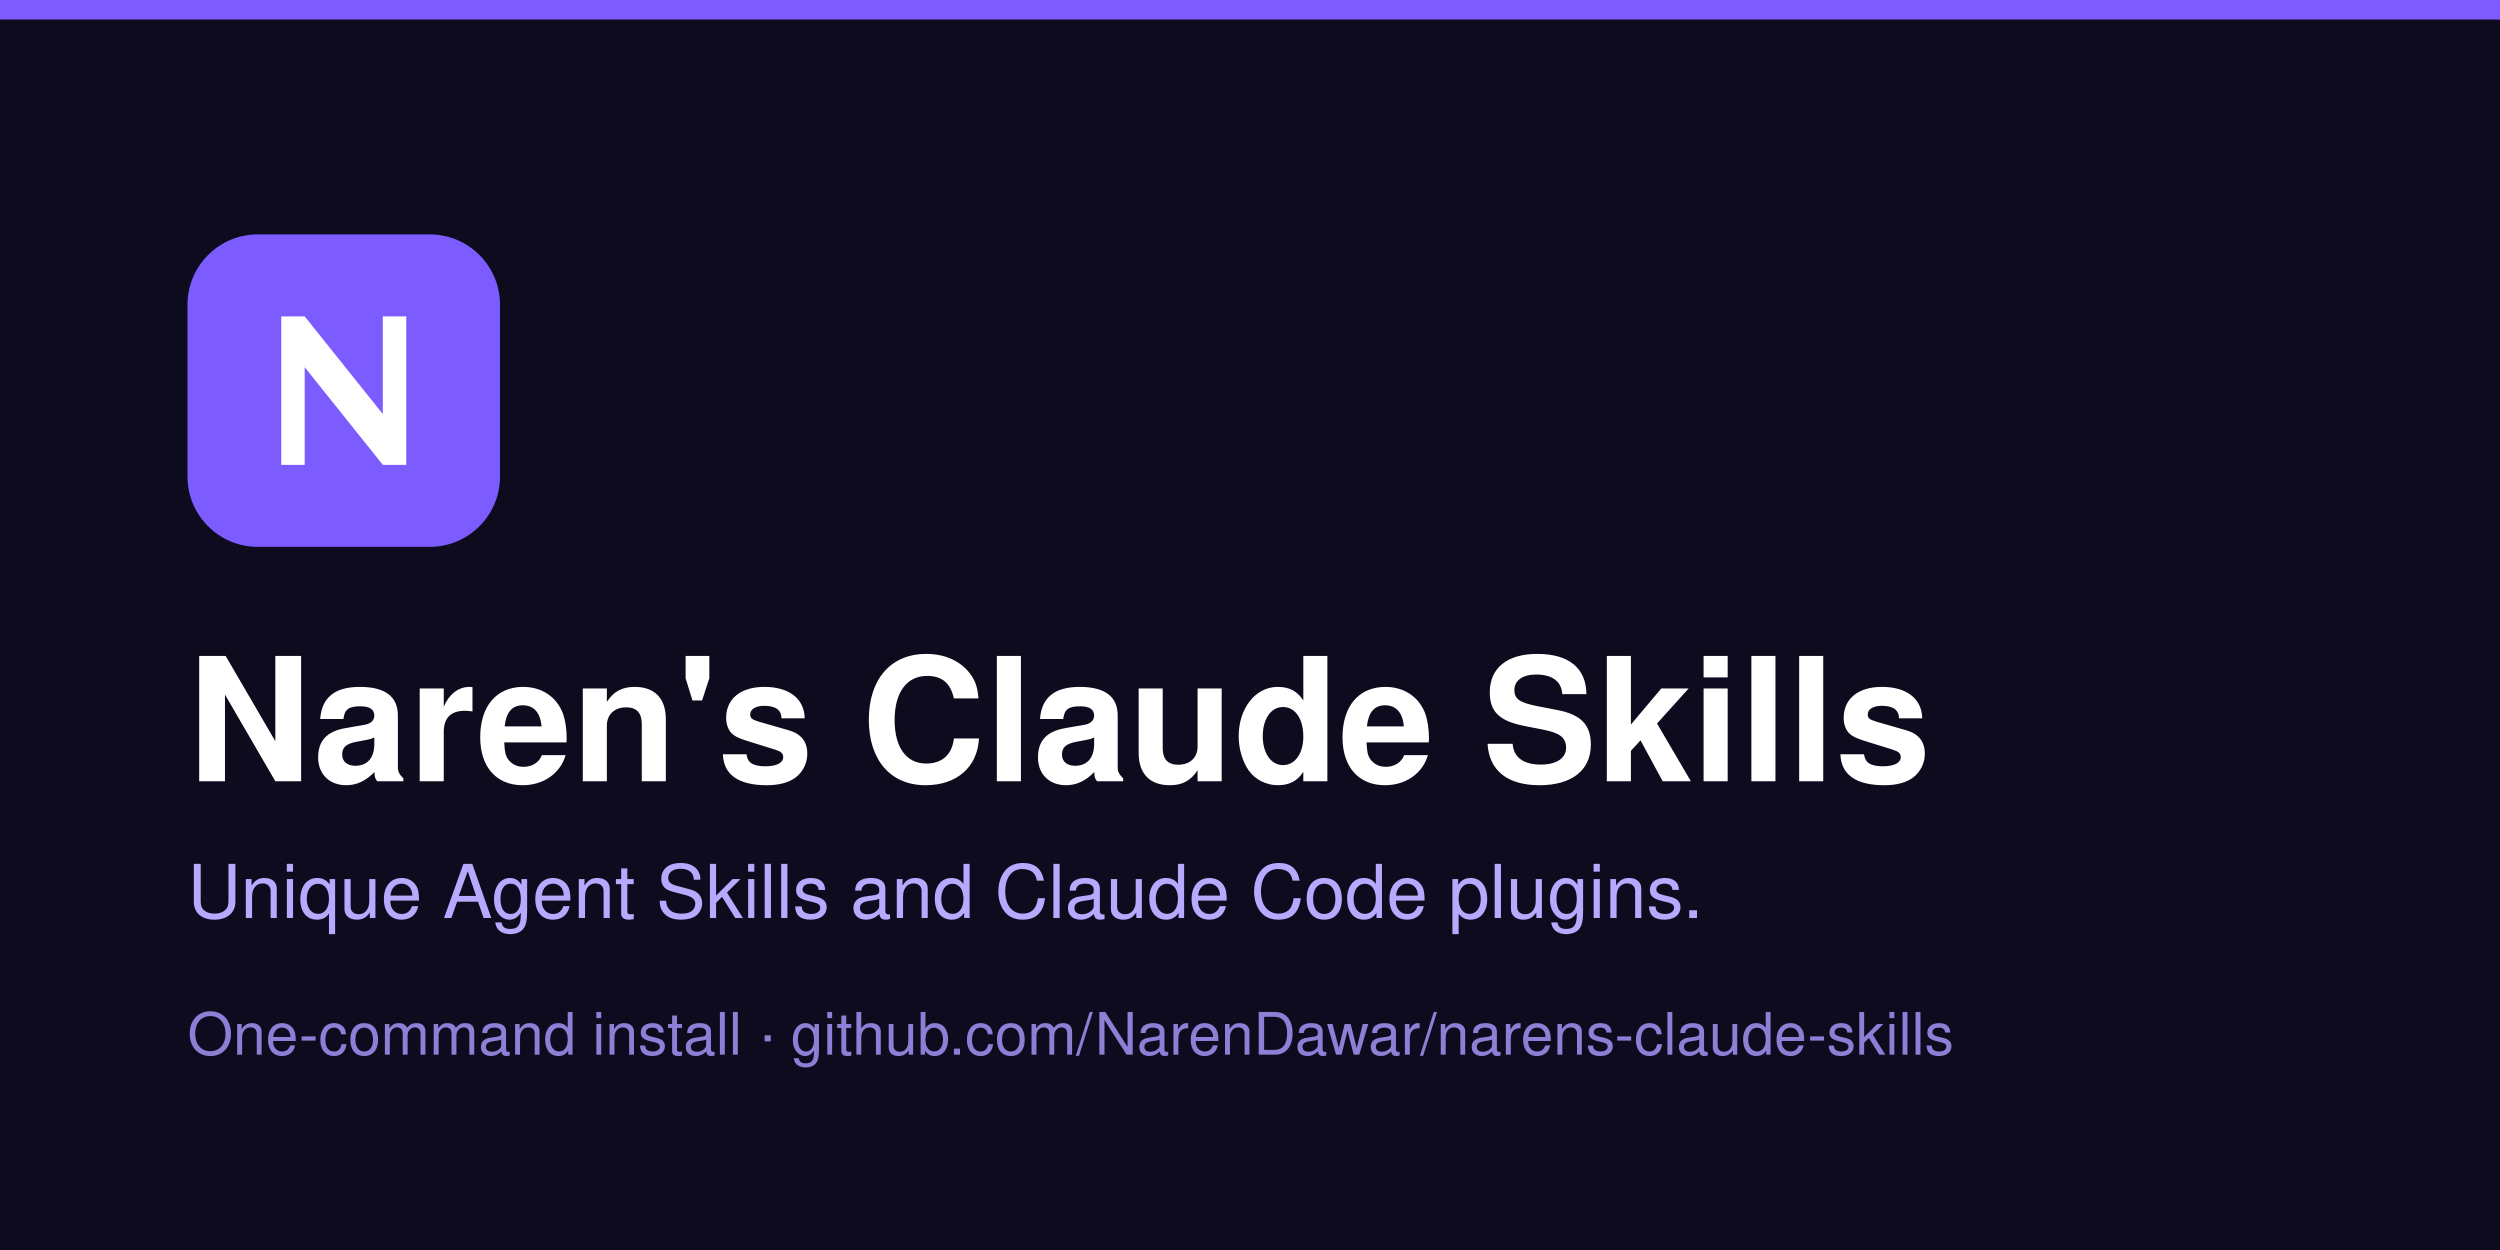
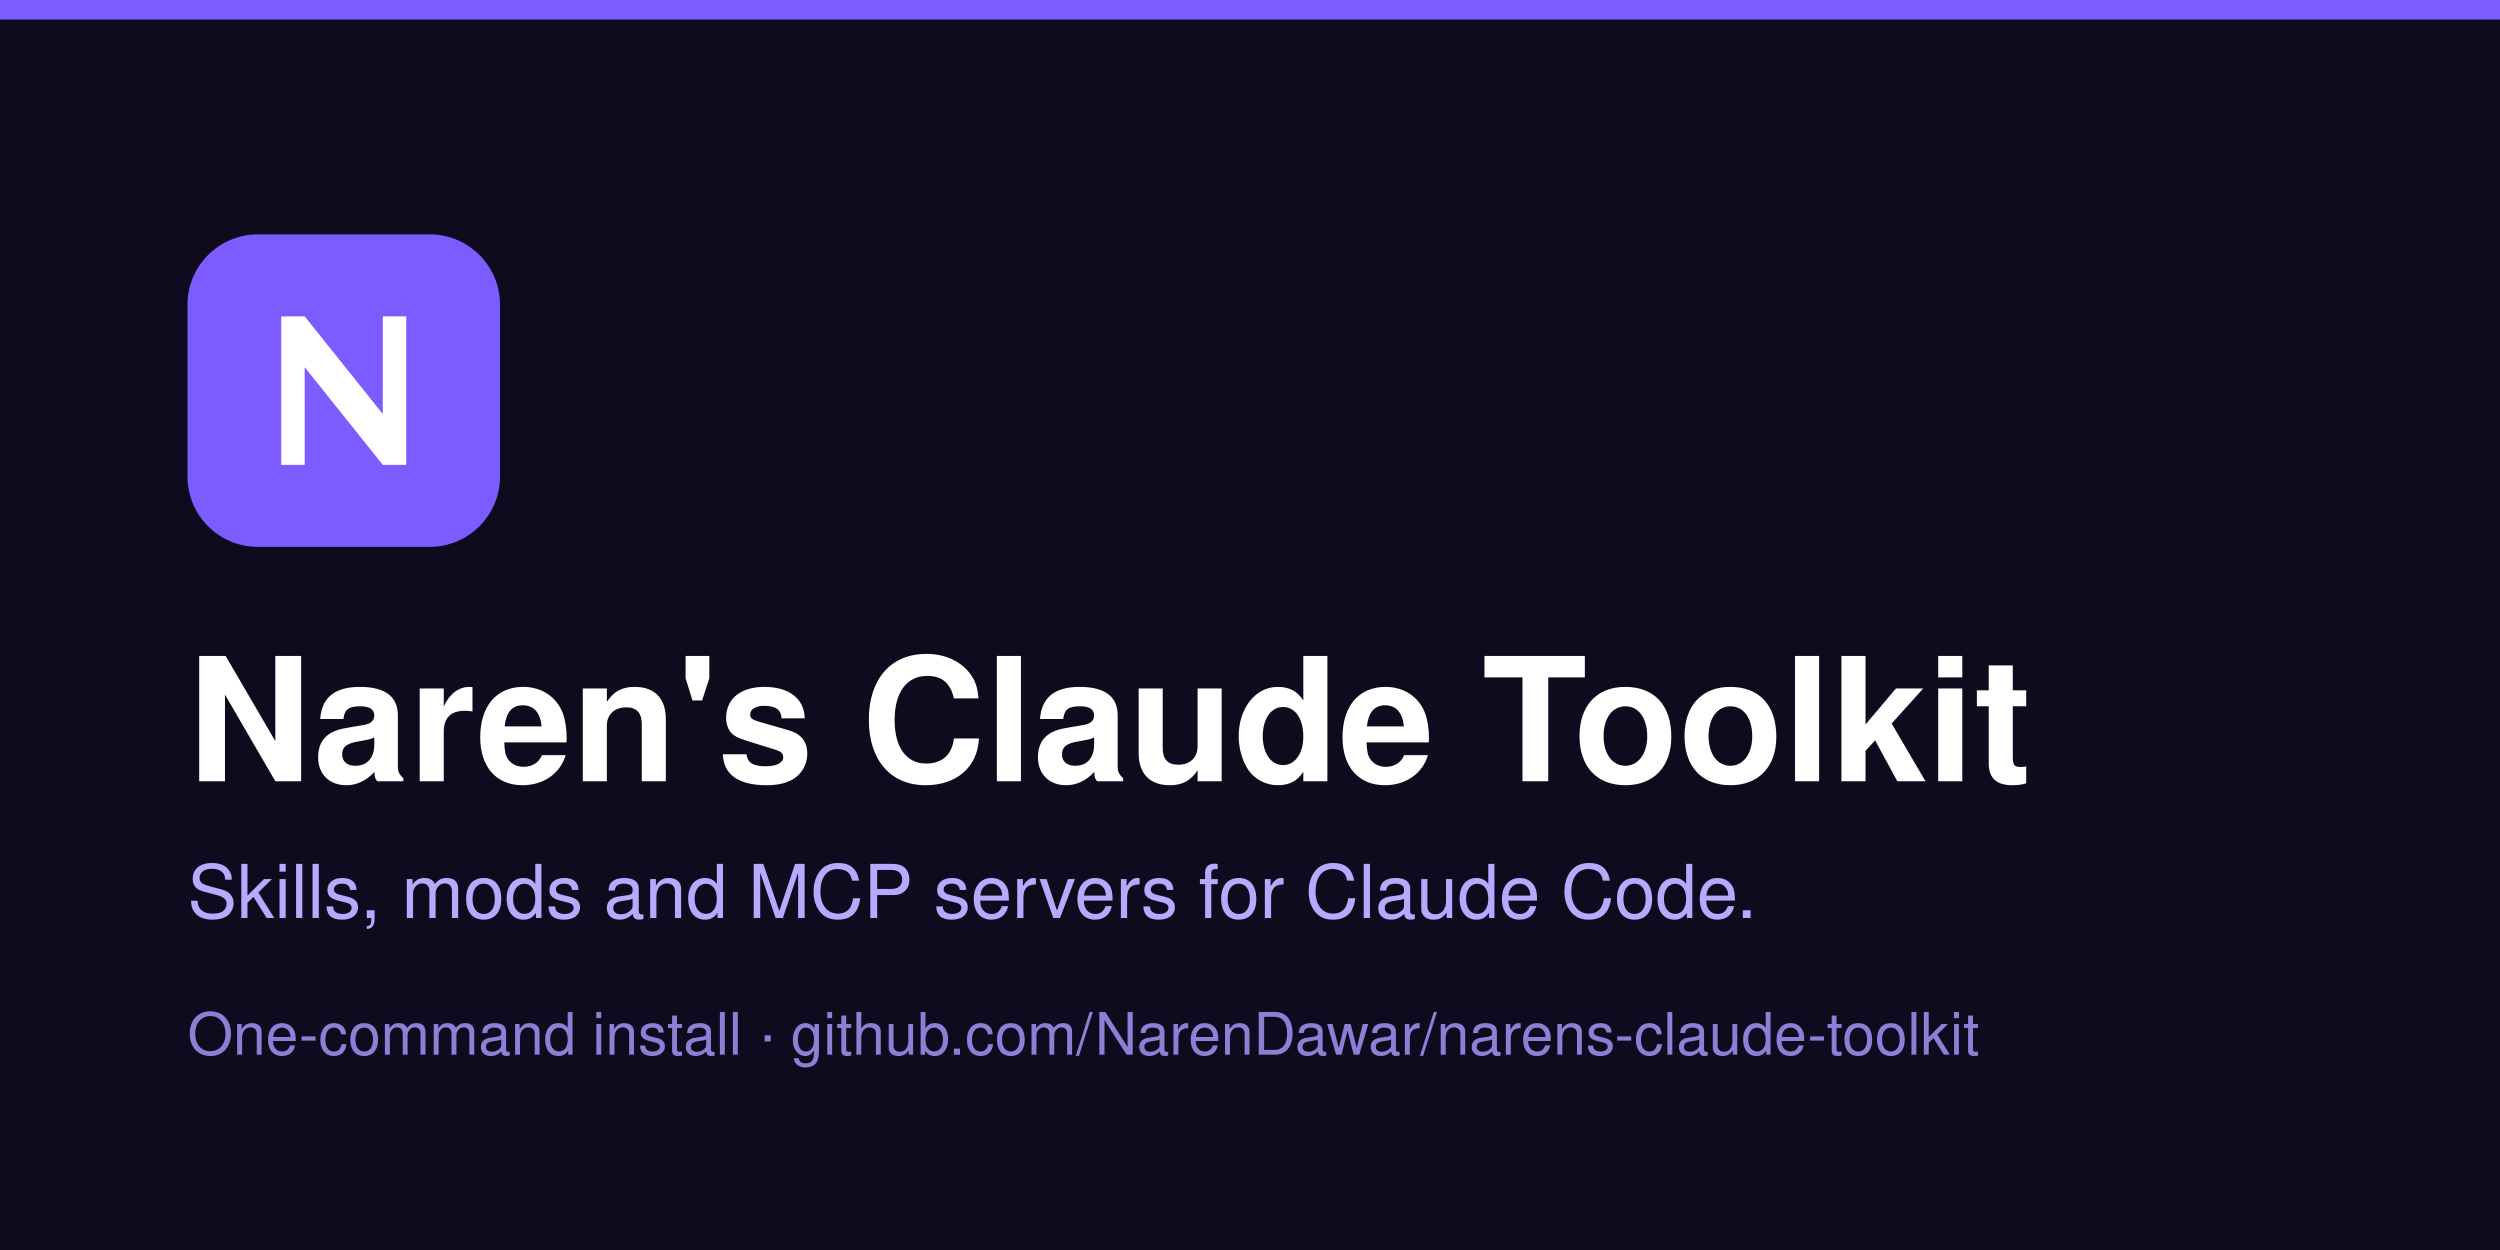
- <svg xmlns="http://www.w3.org/2000/svg" width="1280" height="640" viewBox="0 0 1280 640" role="img" aria-label="Naren's Claude Skills">
+ <svg xmlns="http://www.w3.org/2000/svg" width="1280" height="640" viewBox="0 0 1280 640" role="img" aria-label="Naren's Claude Toolkit">
  <rect width="1280" height="640" fill="#0F0B1E" />
  <rect x="0" y="0" width="1280" height="10" fill="#7C5CFF" />
  <g transform="translate(96 120)">
    <rect width="160" height="160" rx="36" fill="#7C5CFF" />
    <path d="M48 118V42h12l40 50V42h12v76H100L60 68v50z" fill="#FFFFFF" />
  </g>
-   <text x="96" y="400" font-family="Segoe UI, Helvetica, Arial, sans-serif" font-size="88" font-weight="700" fill="#FFFFFF">Naren's Claude Skills</text>
-   <text x="96" y="470" font-family="Segoe UI, Helvetica, Arial, sans-serif" font-size="38" fill="#B8A9FF">Unique Agent Skills and Claude Code plugins.</text>
-   <text x="96" y="540" font-family="Segoe UI, Helvetica, Arial, sans-serif" font-size="30" fill="#8C7FD6">One-command install  ·  github.com/NarenDawar/narens-claude-skills</text>
+   <text x="96" y="400" font-family="Segoe UI, Helvetica, Arial, sans-serif" font-size="88" font-weight="700" fill="#FFFFFF">Naren's Claude Toolkit</text>
+   <text x="96" y="470" font-family="Segoe UI, Helvetica, Arial, sans-serif" font-size="38" fill="#B8A9FF">Skills, mods and MCP servers for Claude Code.</text>
+   <text x="96" y="540" font-family="Segoe UI, Helvetica, Arial, sans-serif" font-size="30" fill="#8C7FD6">One-command install  ·  github.com/NarenDawar/narens-claude-toolkit</text>
</svg>
